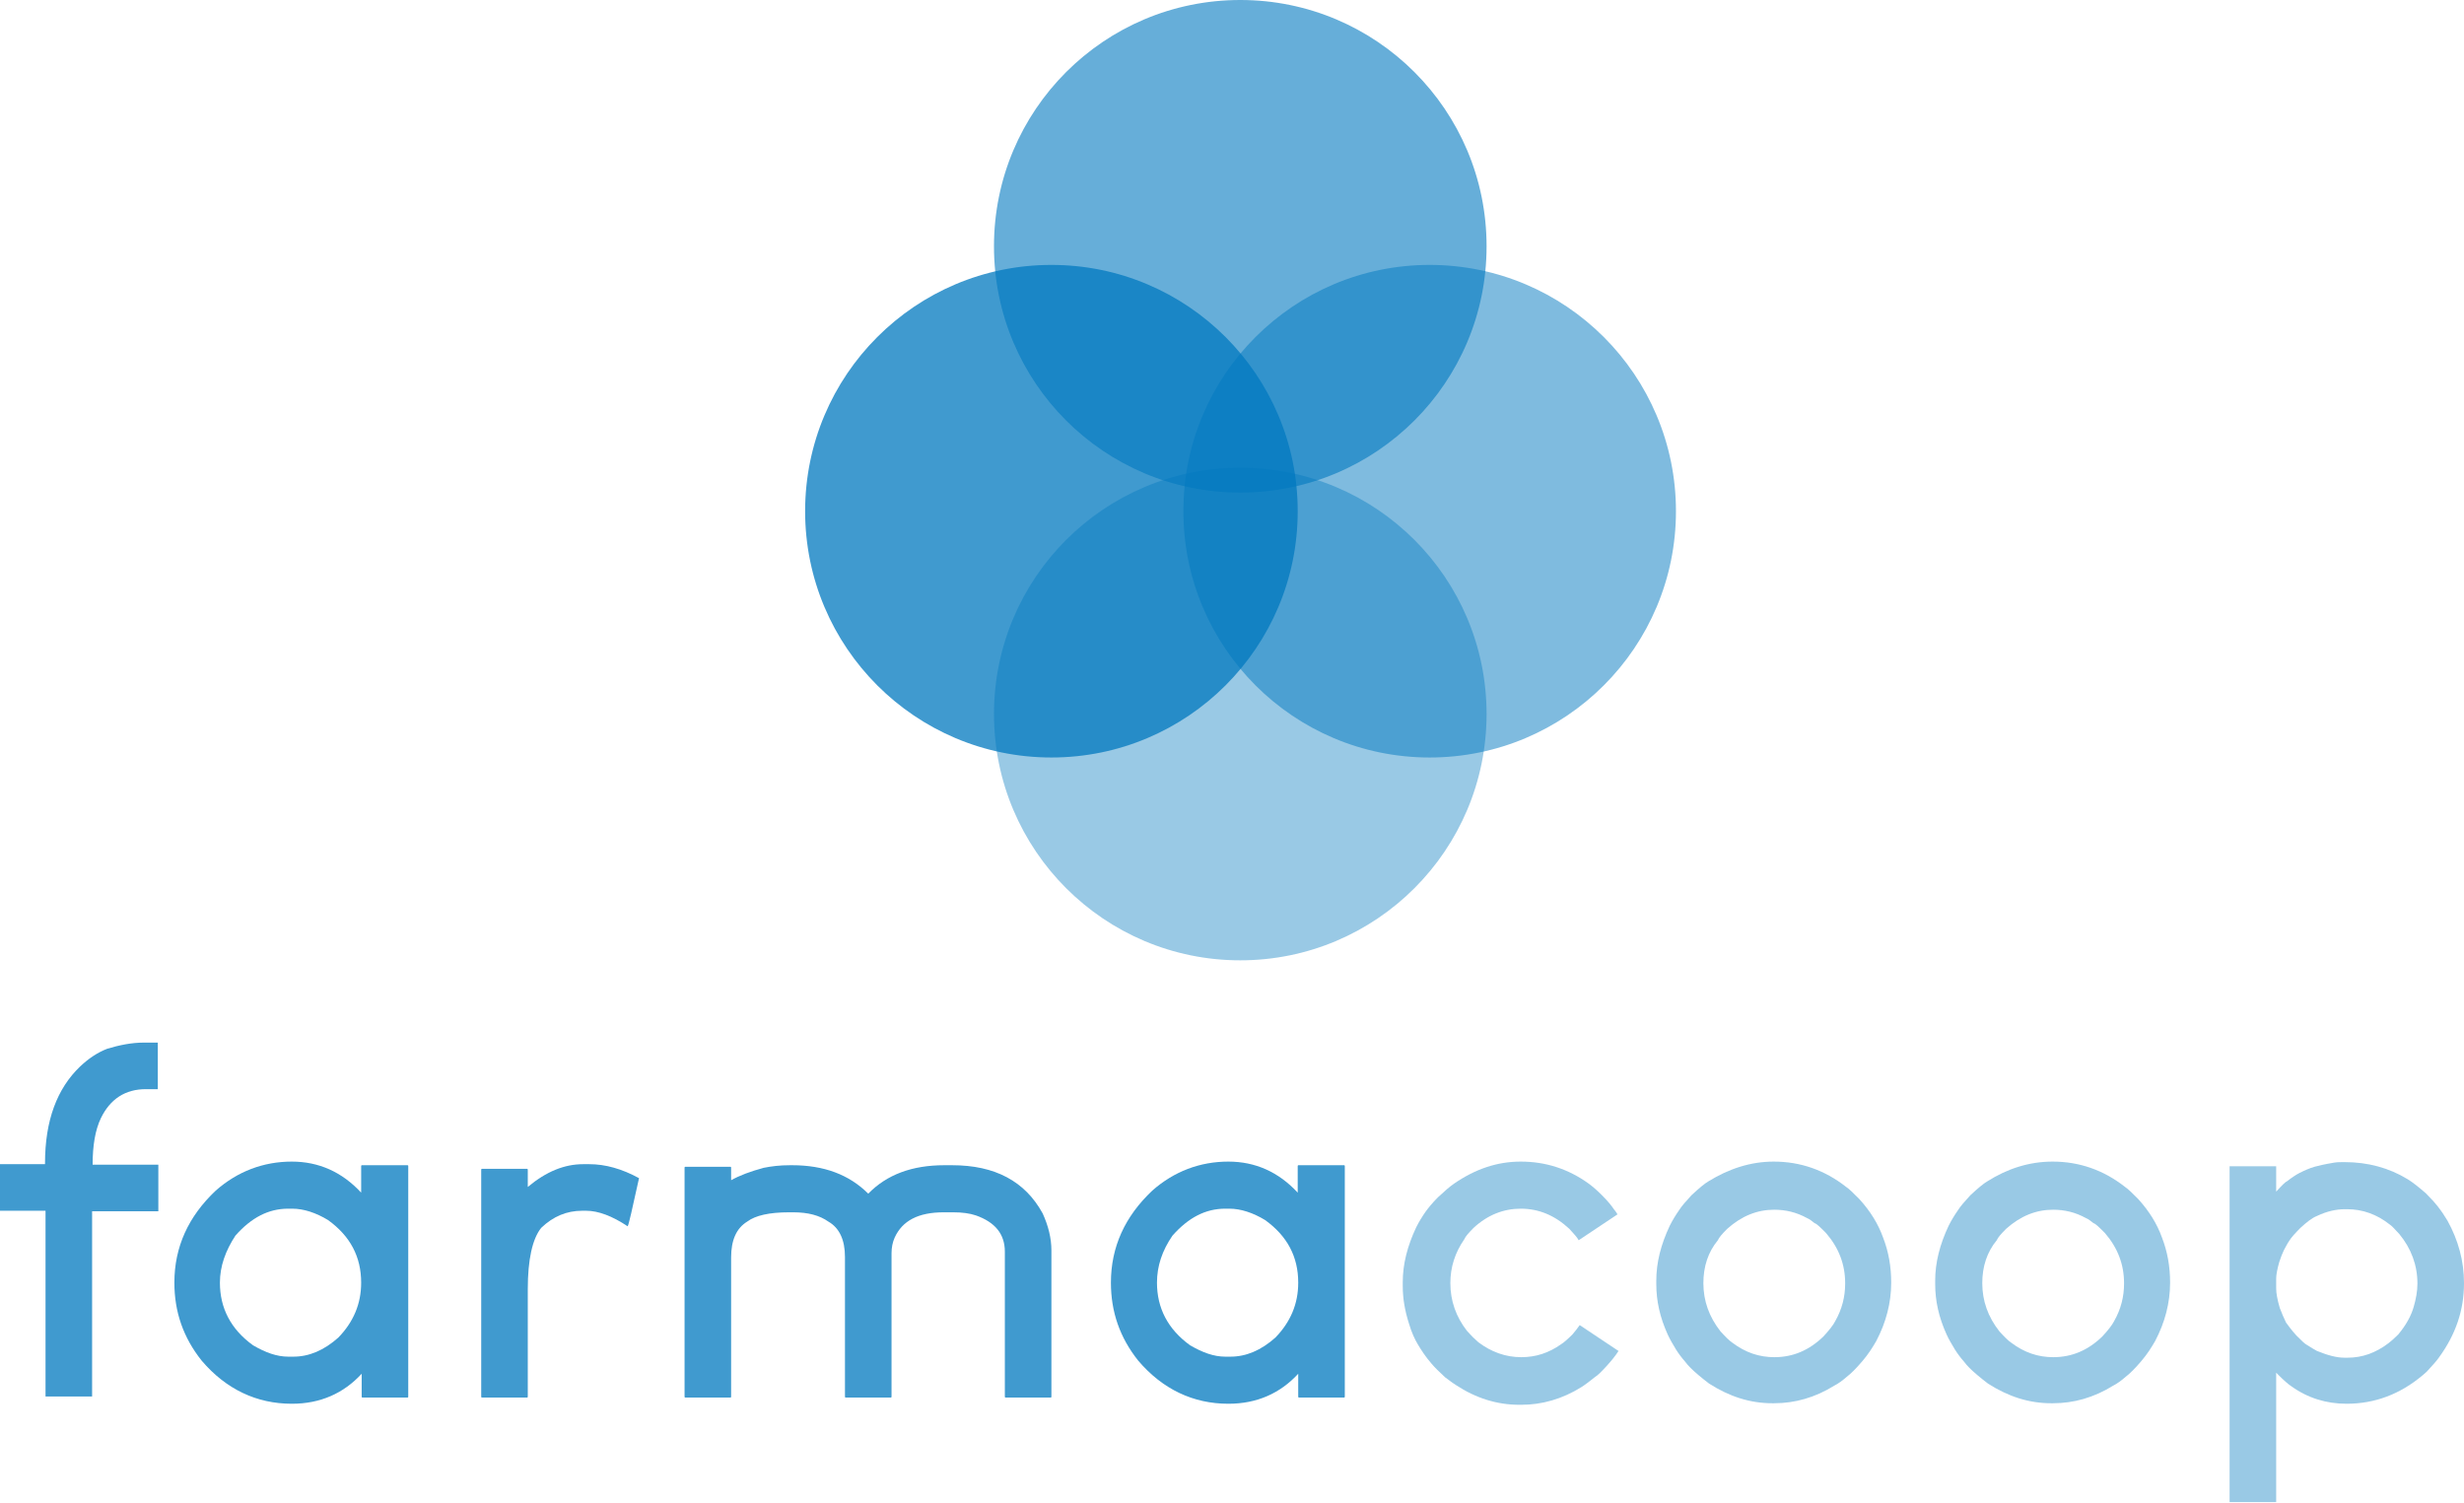
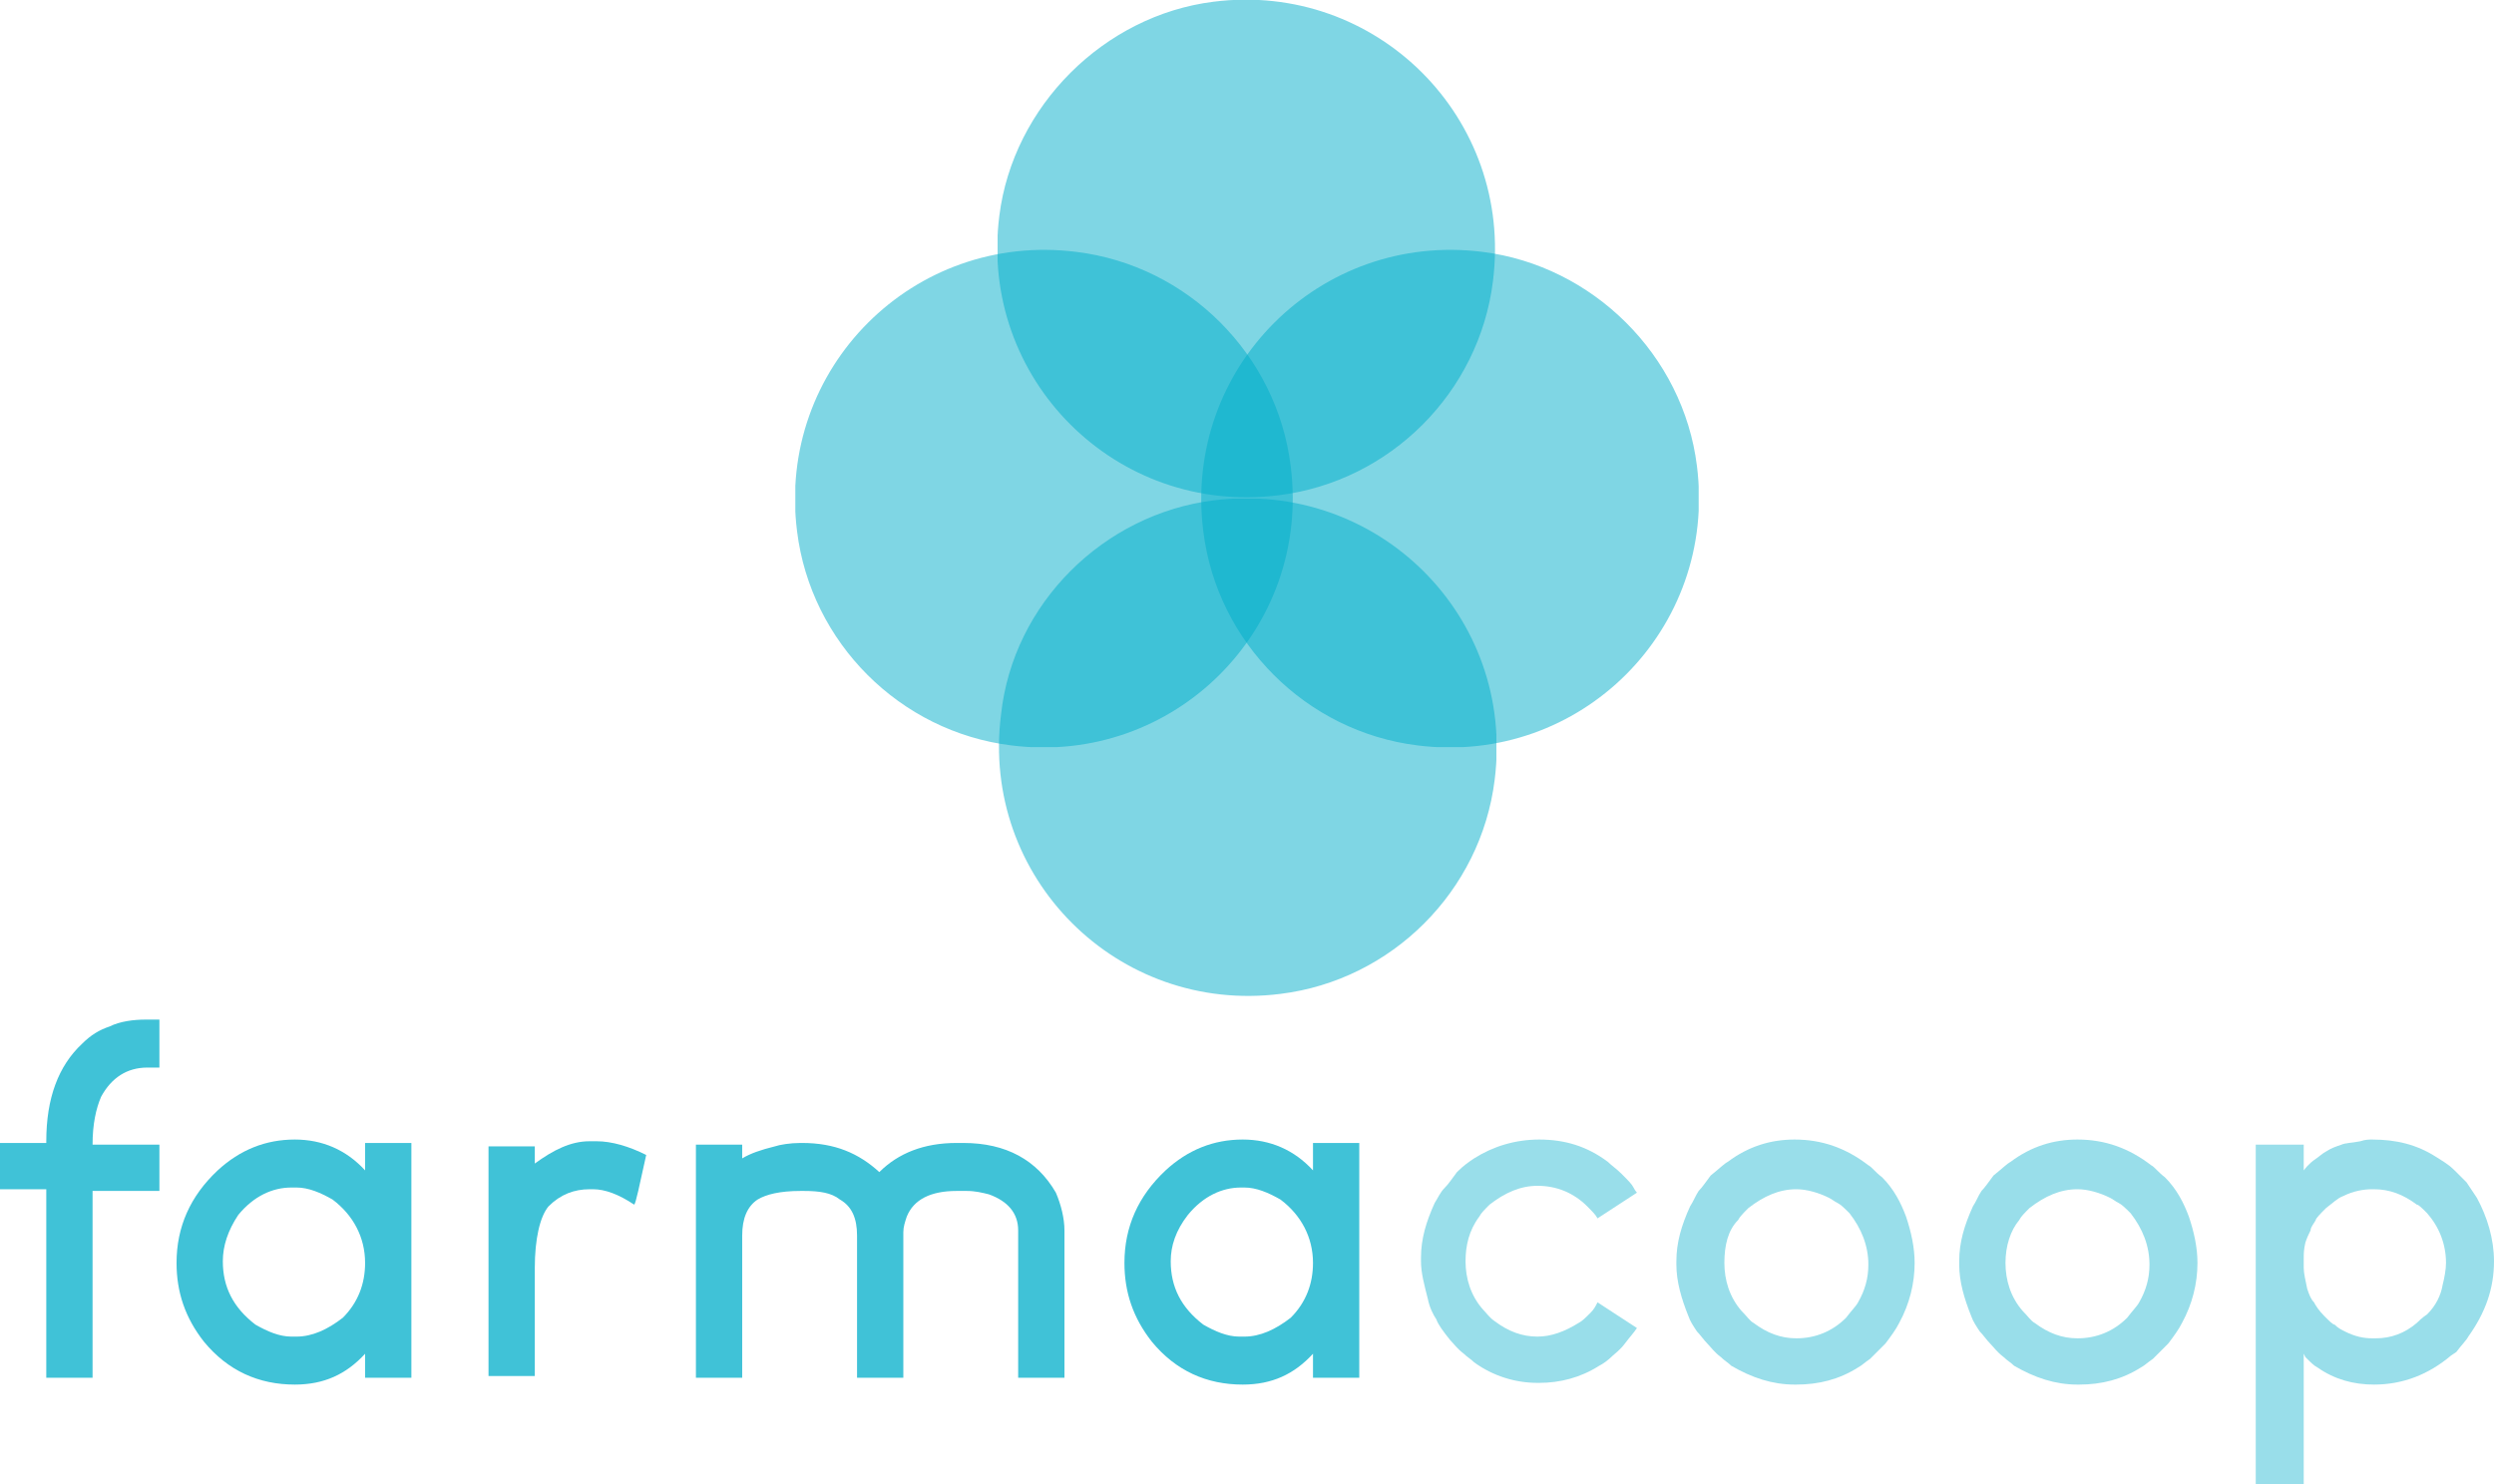
- <svg xmlns="http://www.w3.org/2000/svg" version="1.1" id="Capa_1" x="0px" y="0px" viewBox="0 0 476.2 290.4" style="enable-background:new 0 0 476.2 290.4;" xml:space="preserve">
+ <svg xmlns="http://www.w3.org/2000/svg" xmlns:xlink="http://www.w3.org/1999/xlink" version="1.1" id="Layer_1" x="0px" y="0px" viewBox="0 0 145.5 86.6" style="enable-background:new 0 0 145.5 86.6;" xml:space="preserve">
  <style type="text/css">
- 	.st0{opacity:0.75;fill:#0078BF;}
- 	.st1{opacity:0.4;fill:#0078BF;}
- 	.st2{opacity:0.5;fill:#0078BF;}
- 	.st3{opacity:0.6;fill:#0078BF;}
+ 	.st0{opacity:0.75;}
+ 	.st1{clip-path:url(#SVGID_2_);fill:#00ADCA;}
+ 	.st2{clip-path:url(#SVGID_4_);fill:#00ADCA;}
+ 	.st3{clip-path:url(#SVGID_6_);fill:#00ADCA;}
+ 	.st4{clip-path:url(#SVGID_8_);fill:#00ADCA;}
+ 	.st5{clip-path:url(#SVGID_10_);fill:#00ADCA;}
+ 	.st6{opacity:0.4;}
+ 	.st7{clip-path:url(#SVGID_12_);fill:#00ADCA;}
+ 	.st8{clip-path:url(#SVGID_14_);fill:#00ADCA;}
+ 	.st9{clip-path:url(#SVGID_16_);fill:#00ADCA;}
+ 	.st10{clip-path:url(#SVGID_18_);fill:#00ADCA;}
+ 	.st11{opacity:0.5;}
+ 	.st12{clip-path:url(#SVGID_20_);fill:#00ADCA;}
+ 	.st13{clip-path:url(#SVGID_22_);fill:#00ADCA;}
+ 	.st14{clip-path:url(#SVGID_24_);fill:#00ADCA;}
+ 	.st15{clip-path:url(#SVGID_26_);fill:#00ADCA;}
</style>
-   <g>
+   <g class="st0">
    <g>
-       <path class="st0" d="M27.8,201.5h2.7l0,0v9l0,0h-2.3c-4,0-6.9,1.9-8.7,5.6c-1.1,2.3-1.6,5.3-1.6,9h12.7l0,0v9l0,0H17.8v35.8l0,0    h-9v-35.9H0l0,0v-9l0,0h8.7v-0.2c0-8.2,2.3-14.4,6.8-18.7c1.7-1.6,3.4-2.7,5.2-3.4C23,202,25.4,201.5,27.8,201.5z" />
-       <path class="st0" d="M56.4,224.5c5.2,0,9.7,2,13.4,6v-5.2l0.1-0.1h8.9l0.1,0.1v44.7l-0.1,0.1H70l-0.1-0.1v-4.5    c-3.5,3.8-8,5.8-13.5,5.8h0c-6.8,0-12.7-2.8-17.4-8.3c-3.6-4.5-5.3-9.5-5.3-15.1v0c0-6.9,2.7-12.8,8-17.8    C45.9,226.4,50.9,224.5,56.4,224.5z M42.5,247.9c0,4.9,2.1,9,6.4,12.1c2.4,1.4,4.6,2.2,6.8,2.2h1c3,0,5.9-1.2,8.7-3.7    c2.9-3,4.4-6.5,4.4-10.6v0c0-5-2.1-9-6.4-12.1c-2.3-1.4-4.7-2.2-6.9-2.2h-0.8c-3.8,0-7.1,1.7-10.2,5.2    C43.6,241.7,42.5,244.7,42.5,247.9z" />
-       <path class="st0" d="M112.7,225h1.2c3.1,0,6.3,0.9,9.6,2.7v0c-1.3,5.9-2,9.1-2.2,9.3c-3-2-5.7-3-8-3h-0.8c-3,0-5.6,1.1-7.9,3.3    c-1.7,2.1-2.6,6.1-2.6,11.9V270l-0.1,0.1h-8.8l-0.1-0.1v-44l0.1-0.1h8.8l0.1,0.1v3.4C105.6,226.4,109.1,225,112.7,225z" />
-       <path class="st0" d="M152.7,225.2h0.4c6.1,0,11,1.8,14.7,5.5c3.6-3.7,8.5-5.5,14.7-5.5h1.5c8.3,0,14.1,3.1,17.5,9.3    c1.1,2.4,1.7,4.8,1.7,7.2V270l-0.1,0.1h-8.8l-0.1-0.1v-28.1c0-3.4-1.9-5.7-5.6-7c-1.2-0.4-2.6-0.6-4.4-0.6h-1.8    c-4.9,0-8,1.6-9.5,4.9c-0.4,0.9-0.6,1.9-0.6,3V270l-0.1,0.1h-8.8l-0.1-0.1v-27.1c0-3.3-1.1-5.6-3.2-6.8c-1.7-1.2-3.9-1.8-6.8-1.8    h-0.8c-3.8,0-6.5,0.6-8.1,1.8c-2.1,1.3-3.1,3.6-3.1,6.9v27l-0.1,0.1h-8.8l-0.1-0.1v-44.4l0.1-0.1h8.8l0.1,0.1v2.5h0    c1.6-0.9,3.7-1.7,6.3-2.4C149.1,225.4,150.7,225.2,152.7,225.2z" />
-       <path class="st0" d="M237.4,224.5c5.2,0,9.7,2,13.4,6v-5.2l0.1-0.1h8.9l0.1,0.1v44.7l-0.1,0.1H251l-0.1-0.1v-4.5    c-3.5,3.8-8,5.8-13.5,5.8h0c-6.8,0-12.7-2.8-17.4-8.3c-3.6-4.5-5.3-9.5-5.3-15.1v0c0-6.9,2.7-12.8,8-17.8    C226.9,226.4,231.9,224.5,237.4,224.5z M223.6,247.9c0,4.9,2.1,9,6.4,12.1c2.4,1.4,4.6,2.2,6.8,2.2h1c3,0,5.9-1.2,8.7-3.7    c2.9-3,4.4-6.5,4.4-10.6v0c0-5-2.1-9-6.4-12.1c-2.3-1.4-4.7-2.2-6.9-2.2h-0.8c-3.8,0-7.1,1.7-10.2,5.2    C224.6,241.7,223.6,244.7,223.6,247.9z" />
-       <path class="st1" d="M293.9,224.5L293.9,224.5c4.8,0,9.2,1.4,13.2,4.3c0.8,0.6,1.6,1.3,2.5,2.2c1.2,1.2,1.9,2.1,2.3,2.7    c0.5,0.6,0.7,1,0.7,1l-7.5,5h0c-0.3-0.6-1-1.3-1.8-2.2c-2.8-2.6-5.9-3.9-9.4-3.9c-3.3,0-6.4,1.2-9.1,3.7c-1,1-1.6,1.7-1.8,2.2    c-1.8,2.6-2.7,5.4-2.7,8.5c0,3.4,1.1,6.5,3.2,9.2c0.7,0.8,1.4,1.5,2.2,2.2c2.5,1.9,5.3,2.9,8.3,2.9c2.8,0,5.3-0.8,7.7-2.5    c0.5-0.3,1.3-1,2.2-1.9c0.5-0.6,1-1.2,1.4-1.8h0l7.5,5c-0.5,0.8-1.3,1.8-2.2,2.8c-1.1,1.2-1.8,1.9-2.3,2.2c-1,0.8-1.9,1.5-2.7,2    c-3.7,2.3-7.6,3.4-11.6,3.4h-0.4c-4.3,0-8.4-1.3-12.2-3.8c-0.8-0.5-1.4-1-2.1-1.5c-1.2-1.1-2-1.9-2.6-2.6    c-1.3-1.5-2.1-2.8-2.7-3.8c-0.6-1-1.2-2.3-1.7-4c-0.8-2.5-1.2-4.9-1.2-7.2v-0.8c0-3.5,0.9-7,2.6-10.6c0.5-1,1.1-2,1.8-3    c0.5-0.7,1.3-1.7,2.4-2.8c1.3-1.2,2.3-2.1,3.2-2.7C285.2,225.9,289.4,224.5,293.9,224.5z" />
-       <path class="st1" d="M342.8,224.5c5.1,0,9.8,1.6,14,4.9c0.6,0.4,1.4,1.2,2.5,2.3c2.2,2.4,3.7,4.9,4.6,7.4c1.1,2.8,1.6,5.7,1.6,8.8    c0,3.9-1,7.7-2.9,11.3c-0.7,1.2-1.5,2.5-2.7,3.9c-1.2,1.4-2.2,2.4-3,3c-0.8,0.7-1.6,1.3-2.4,1.7c-3.7,2.3-7.6,3.4-11.6,3.4h-0.4    c-4.3,0-8.3-1.3-12.2-3.8c-0.8-0.6-1.4-1.1-2-1.6c-1.2-1-2.1-1.9-2.6-2.6c-0.7-0.8-1.3-1.6-1.8-2.4c-0.6-1-1.2-2-1.6-2.9    c-1.5-3.3-2.2-6.5-2.2-9.7v-0.7c0-3.5,0.9-7,2.6-10.6c0.5-1,1.1-2,1.8-3c0.5-0.8,1.3-1.7,2.4-2.9c1.5-1.4,2.6-2.3,3.3-2.7    C334.1,225.9,338.3,224.5,342.8,224.5z M329.2,248c0,3.4,1.1,6.5,3.3,9.3c1,1.1,1.7,1.8,2.3,2.2c2.5,1.9,5.2,2.8,8.1,2.8    c3.6,0,6.7-1.3,9.5-4c1.1-1.2,1.9-2.2,2.3-3c1.3-2.3,1.9-4.7,1.9-7.2v-0.1c0-3.6-1.2-6.8-3.7-9.7c-1.1-1.1-1.8-1.8-2.2-1.9    c-0.5-0.4-1-0.8-1.5-1c-2-1.1-4.1-1.6-6.3-1.6c-3.3,0-6.3,1.2-9.1,3.7c-1,1-1.6,1.7-1.8,2.2C330.1,242,329.2,244.8,329.2,248z" />
-       <path class="st1" d="M396.7,224.5c5.1,0,9.8,1.6,14,4.9c0.6,0.4,1.4,1.2,2.5,2.3c2.2,2.4,3.7,4.9,4.6,7.4c1.1,2.8,1.6,5.7,1.6,8.8    c0,3.9-1,7.7-2.9,11.3c-0.7,1.2-1.5,2.5-2.7,3.9c-1.2,1.4-2.2,2.4-3,3c-0.8,0.7-1.6,1.3-2.4,1.7c-3.7,2.3-7.6,3.4-11.6,3.4h-0.4    c-4.3,0-8.3-1.3-12.2-3.8c-0.8-0.6-1.4-1.1-2-1.6c-1.2-1-2.1-1.9-2.6-2.6c-0.7-0.8-1.3-1.6-1.8-2.4c-0.6-1-1.2-2-1.6-2.9    c-1.5-3.3-2.2-6.5-2.2-9.7v-0.7c0-3.5,0.9-7,2.6-10.6c0.5-1,1.1-2,1.8-3c0.5-0.8,1.3-1.7,2.4-2.9c1.5-1.4,2.6-2.3,3.3-2.7    C387.9,225.9,392.1,224.5,396.7,224.5z M383.1,248c0,3.4,1.1,6.5,3.3,9.3c1,1.1,1.7,1.8,2.3,2.2c2.5,1.9,5.2,2.8,8.1,2.8    c3.6,0,6.7-1.3,9.5-4c1.1-1.2,1.9-2.2,2.3-3c1.3-2.3,1.9-4.7,1.9-7.2v-0.1c0-3.6-1.2-6.8-3.7-9.7c-1.1-1.1-1.8-1.8-2.2-1.9    c-0.5-0.4-1-0.8-1.5-1c-2-1.1-4.1-1.6-6.3-1.6c-3.3,0-6.3,1.2-9.1,3.7c-1,1-1.6,1.7-1.8,2.2C384,242,383.1,244.8,383.1,248z" />
-       <path class="st1" d="M453.1,224.6c4.5,0,8.6,1.1,12.2,3.3c1,0.6,2.1,1.5,3.5,2.7c1.2,1.2,1.9,2,2.2,2.4c0.8,1,1.4,1.9,2,2.9    c2.1,3.8,3.2,7.8,3.2,12.1c0,5.2-1.6,9.9-4.8,14.3c-0.4,0.6-1.2,1.5-2.4,2.8l-0.8,0.7c-4.4,3.7-9.3,5.5-14.7,5.5    c-3.9,0-7.5-1.1-10.7-3.4c-0.6-0.4-1.4-1.1-2.4-2.1l-0.5-0.5v25h-9l0,0v-64.9l0,0h9v4.9c1.1-1.2,1.8-1.9,2.1-2    c0.9-0.7,1.8-1.3,2.4-1.6c1-0.5,1.9-0.9,2.9-1.2c0.7-0.2,2-0.5,3.8-0.8C451.7,224.6,452.3,224.6,453.1,224.6z M439.9,247.1v1.9    c0,0.9,0.2,2.1,0.7,3.8c0.4,1,0.8,2,1.2,2.8c0.5,0.7,1.1,1.5,2,2.5c1,1,1.6,1.6,2,1.8c0.8,0.5,1.4,0.9,2,1.2    c2,0.8,3.7,1.3,5.3,1.3h0.6c2.8,0,5.4-0.9,7.9-2.8c0.4-0.3,1.1-0.9,1.9-1.7c1.5-1.8,2.5-3.6,3-5.4c0.4-1.4,0.7-2.9,0.7-4.4    c0-3.6-1.2-6.8-3.5-9.6c-1-1.1-1.6-1.7-1.8-1.8c-2.5-2-5.3-3-8.3-3h-0.4c-1.7,0-3.5,0.4-5.4,1.3c-1,0.4-2,1.2-3.2,2.3    c-1.1,1.1-1.8,1.9-2.1,2.4c-0.5,0.7-0.8,1.4-1.1,1.9c-0.3,0.6-0.6,1.4-0.9,2.3C440.1,245.3,439.9,246.4,439.9,247.1z" />
+       <defs>
+         <rect id="SVGID_1_" y="59.5" width="9.3" height="21" />
+       </defs>
+       <clipPath id="SVGID_2_">
+         <use xlink:href="#SVGID_1_" style="overflow:visible;" />
+       </clipPath>
+       <path class="st1" d="M8.5,59.5h0.8l0,0v2.8l0,0H8.6c-1.2,0-2.1,0.6-2.7,1.7c-0.3,0.7-0.5,1.6-0.5,2.8h3.9l0,0v2.7l0,0H5.4v10.9    l0,0H2.7v-11H0l0,0v-2.7l0,0h2.7v-0.1c0-2.5,0.7-4.4,2.1-5.7c0.5-0.5,1-0.8,1.6-1C7,59.6,7.8,59.5,8.5,59.5" />
    </g>
-     <circle class="st0" cx="203.2" cy="98.8" r="47.6" />
-     <circle class="st2" cx="276.3" cy="98.8" r="47.6" />
-     <path class="st3" d="M287.3,47.6c0,26.3-21.3,47.6-47.6,47.6c-26.3,0-47.6-21.3-47.6-47.6c0-26.3,21.3-47.6,47.6-47.6   C266,0,287.3,21.3,287.3,47.6z" />
-     <circle class="st1" cx="239.7" cy="138" r="47.6" />
+   </g>
+   <g class="st0">
+     <g>
+       <defs>
+         <rect id="SVGID_3_" x="10.2" y="66.5" width="13.9" height="14.3" />
+       </defs>
+       <clipPath id="SVGID_4_">
+         <use xlink:href="#SVGID_3_" style="overflow:visible;" />
+       </clipPath>
+       <path class="st2" d="M17.2,66.5c1.6,0,3,0.6,4.1,1.8v-1.6l0,0h2.7l0,0v13.7l0,0h-2.7l0,0V79c-1.1,1.2-2.4,1.8-4.1,1.8h0    c-2.1,0-3.9-0.8-5.3-2.5c-1.1-1.4-1.6-2.9-1.6-4.6v0c0-2.1,0.8-3.9,2.4-5.4C14,67.1,15.5,66.5,17.2,66.5 M13,73.6    c0,1.5,0.6,2.7,1.9,3.7c0.7,0.4,1.4,0.7,2.1,0.7h0.3c0.9,0,1.8-0.4,2.7-1.1c0.9-0.9,1.3-2,1.3-3.2v0c0-1.5-0.7-2.8-1.9-3.7    c-0.7-0.4-1.4-0.7-2.1-0.7H17c-1.1,0-2.2,0.5-3.1,1.6C13.3,71.8,13,72.7,13,73.6" />
+     </g>
+   </g>
+   <g class="st0">
+     <g>
+       <defs>
+         <rect id="SVGID_5_" x="28.5" y="66.6" width="9.3" height="13.8" />
+       </defs>
+       <clipPath id="SVGID_6_">
+         <use xlink:href="#SVGID_5_" style="overflow:visible;" />
+       </clipPath>
+       <path class="st3" d="M34.4,66.6h0.4c0.9,0,1.9,0.3,2.9,0.8v0c-0.4,1.8-0.6,2.8-0.7,2.9c-0.9-0.6-1.7-0.9-2.4-0.9h-0.2    c-0.9,0-1.7,0.3-2.4,1c-0.5,0.6-0.8,1.9-0.8,3.6v6.3l0,0h-2.7l0,0V66.9l0,0h2.7l0,0v1C32.3,67.1,33.3,66.6,34.4,66.6" />
+     </g>
+   </g>
+   <g class="st0">
+     <g>
+       <defs>
+         <rect id="SVGID_7_" x="40.4" y="66.7" width="21.7" height="13.7" />
+       </defs>
+       <clipPath id="SVGID_8_">
+         <use xlink:href="#SVGID_7_" style="overflow:visible;" />
+       </clipPath>
+       <path class="st4" d="M46.7,66.7h0.1c1.9,0,3.3,0.6,4.5,1.7c1.1-1.1,2.6-1.7,4.5-1.7h0.4c2.5,0,4.3,1,5.4,2.9    c0.3,0.7,0.5,1.5,0.5,2.2v8.6l0,0h-2.7l0,0v-8.6c0-1-0.6-1.7-1.7-2.1c-0.4-0.1-0.8-0.2-1.3-0.2h-0.6c-1.5,0-2.5,0.5-2.9,1.5    c-0.1,0.3-0.2,0.6-0.2,0.9v8.5l0,0h-2.7l0,0v-8.3c0-1-0.3-1.7-1-2.1c-0.5-0.4-1.2-0.5-2.1-0.5h-0.2c-1.2,0-2,0.2-2.5,0.5    c-0.6,0.4-0.9,1.1-0.9,2.1v8.3l0,0h-2.7l0,0V66.8l0,0h2.7l0,0v0.8h0c0.5-0.3,1.1-0.5,1.9-0.7C45.5,66.8,46.1,66.7,46.7,66.7" />
+     </g>
+   </g>
+   <g class="st0">
+     <g>
+       <defs>
+         <rect id="SVGID_9_" x="65.5" y="66.5" width="13.9" height="14.3" />
+       </defs>
+       <clipPath id="SVGID_10_">
+         <use xlink:href="#SVGID_9_" style="overflow:visible;" />
+       </clipPath>
+       <path class="st5" d="M72.5,66.5c1.6,0,3,0.6,4.1,1.8v-1.6l0,0h2.7l0,0v13.7l0,0h-2.7l0,0V79c-1.1,1.2-2.4,1.8-4.1,1.8h0    c-2.1,0-3.9-0.8-5.3-2.5c-1.1-1.4-1.6-2.9-1.6-4.6v0c0-2.1,0.8-3.9,2.4-5.4C69.3,67.1,70.8,66.5,72.5,66.5 M68.3,73.6    c0,1.5,0.6,2.7,1.9,3.7c0.7,0.4,1.4,0.7,2.1,0.7h0.3c0.9,0,1.8-0.4,2.7-1.1c0.9-0.9,1.3-2,1.3-3.2v0c0-1.5-0.7-2.8-1.9-3.7    c-0.7-0.4-1.4-0.7-2.1-0.7h-0.2c-1.1,0-2.2,0.5-3.1,1.6C68.6,71.8,68.3,72.7,68.3,73.6" />
+     </g>
+   </g>
+   <g class="st6">
+     <g>
+       <defs>
+         <rect id="SVGID_11_" x="82.8" y="66.5" width="12.7" height="14.3" />
+       </defs>
+       <clipPath id="SVGID_12_">
+         <use xlink:href="#SVGID_11_" style="overflow:visible;" />
+       </clipPath>
+       <path class="st7" d="M89.8,66.5L89.8,66.5c1.5,0,2.8,0.4,4,1.3c0.2,0.2,0.5,0.4,0.8,0.7c0.4,0.4,0.6,0.6,0.7,0.8    c0.1,0.2,0.2,0.3,0.2,0.3l-2.3,1.5h0c-0.1-0.2-0.3-0.4-0.6-0.7c-0.8-0.8-1.8-1.2-2.9-1.2c-1,0-1.9,0.4-2.8,1.1    c-0.3,0.3-0.5,0.5-0.6,0.7c-0.6,0.8-0.8,1.7-0.8,2.6c0,1,0.3,2,1,2.8c0.2,0.2,0.4,0.5,0.7,0.7c0.8,0.6,1.6,0.9,2.5,0.9    c0.8,0,1.6-0.3,2.4-0.8c0.2-0.1,0.4-0.3,0.7-0.6c0.2-0.2,0.3-0.4,0.4-0.6h0l2.3,1.5c-0.2,0.3-0.4,0.5-0.7,0.9    c-0.3,0.4-0.6,0.6-0.7,0.7c-0.3,0.3-0.6,0.5-0.8,0.6c-1.1,0.7-2.3,1-3.5,1h-0.1c-1.3,0-2.6-0.4-3.7-1.2c-0.2-0.2-0.4-0.3-0.6-0.5    c-0.4-0.3-0.6-0.6-0.8-0.8c-0.4-0.5-0.7-0.9-0.8-1.2c-0.2-0.3-0.4-0.7-0.5-1.2c-0.2-0.8-0.4-1.5-0.4-2.2v-0.2    c0-1.1,0.3-2.1,0.8-3.2c0.2-0.3,0.3-0.6,0.6-0.9c0.2-0.2,0.4-0.5,0.7-0.9c0.4-0.4,0.7-0.6,1-0.8C87.1,66.9,88.4,66.5,89.8,66.5" />
+     </g>
+   </g>
+   <g class="st6">
+     <g>
+       <defs>
+         <rect id="SVGID_13_" x="97.8" y="66.5" width="13.9" height="14.3" />
+       </defs>
+       <clipPath id="SVGID_14_">
+         <use xlink:href="#SVGID_13_" style="overflow:visible;" />
+       </clipPath>
+       <path class="st8" d="M104.7,66.5c1.6,0,3,0.5,4.3,1.5c0.2,0.1,0.4,0.4,0.8,0.7c0.7,0.7,1.1,1.5,1.4,2.3c0.3,0.9,0.5,1.8,0.5,2.7    c0,1.2-0.3,2.4-0.9,3.5c-0.2,0.4-0.5,0.8-0.8,1.2c-0.4,0.4-0.7,0.7-0.9,0.9c-0.3,0.2-0.5,0.4-0.7,0.5c-1.1,0.7-2.3,1-3.6,1h-0.1    c-1.3,0-2.5-0.4-3.7-1.1c-0.2-0.2-0.4-0.3-0.6-0.5c-0.4-0.3-0.6-0.6-0.8-0.8c-0.2-0.2-0.4-0.5-0.6-0.7c-0.2-0.3-0.4-0.6-0.5-0.9    c-0.4-1-0.7-2-0.7-3v-0.2c0-1.1,0.3-2.1,0.8-3.2c0.2-0.3,0.3-0.6,0.5-0.9c0.2-0.2,0.4-0.5,0.7-0.9c0.5-0.4,0.8-0.7,1-0.8    C102,66.9,103.3,66.5,104.7,66.5 M100.6,73.7c0,1,0.3,2,1,2.8c0.3,0.3,0.5,0.6,0.7,0.7c0.8,0.6,1.6,0.9,2.5,0.9    c1.1,0,2.1-0.4,2.9-1.2c0.3-0.4,0.6-0.7,0.7-0.9c0.4-0.7,0.6-1.4,0.6-2.2v0c0-1.1-0.4-2.1-1.1-3c-0.3-0.3-0.5-0.5-0.7-0.6    c-0.2-0.1-0.3-0.2-0.5-0.3c-0.6-0.3-1.3-0.5-1.9-0.5c-1,0-1.9,0.4-2.8,1.1c-0.3,0.3-0.5,0.5-0.6,0.7    C100.8,71.8,100.6,72.7,100.6,73.7" />
+     </g>
+   </g>
+   <g class="st6">
+     <g>
+       <defs>
+         <rect id="SVGID_15_" x="114.3" y="66.5" width="13.9" height="14.3" />
+       </defs>
+       <clipPath id="SVGID_16_">
+         <use xlink:href="#SVGID_15_" style="overflow:visible;" />
+       </clipPath>
+       <path class="st9" d="M121.2,66.5c1.6,0,3,0.5,4.3,1.5c0.2,0.1,0.4,0.4,0.8,0.7c0.7,0.7,1.1,1.5,1.4,2.3c0.3,0.9,0.5,1.8,0.5,2.7    c0,1.2-0.3,2.4-0.9,3.5c-0.2,0.4-0.5,0.8-0.8,1.2c-0.4,0.4-0.7,0.7-0.9,0.9c-0.3,0.2-0.5,0.4-0.7,0.5c-1.1,0.7-2.3,1-3.6,1h-0.1    c-1.3,0-2.5-0.4-3.7-1.1c-0.2-0.2-0.4-0.3-0.6-0.5c-0.4-0.3-0.6-0.6-0.8-0.8c-0.2-0.2-0.4-0.5-0.6-0.7c-0.2-0.3-0.4-0.6-0.5-0.9    c-0.4-1-0.7-2-0.7-3v-0.2c0-1.1,0.3-2.1,0.8-3.2c0.2-0.3,0.3-0.6,0.5-0.9c0.2-0.2,0.4-0.5,0.7-0.9c0.5-0.4,0.8-0.7,1-0.8    C118.5,66.9,119.8,66.5,121.2,66.5 M117,73.7c0,1,0.3,2,1,2.8c0.3,0.3,0.5,0.6,0.7,0.7c0.8,0.6,1.6,0.9,2.5,0.9    c1.1,0,2.1-0.4,2.9-1.2c0.3-0.4,0.6-0.7,0.7-0.9c0.4-0.7,0.6-1.4,0.6-2.2v0c0-1.1-0.4-2.1-1.1-3c-0.3-0.3-0.5-0.5-0.7-0.6    c-0.2-0.1-0.3-0.2-0.5-0.3c-0.6-0.3-1.3-0.5-1.9-0.5c-1,0-1.9,0.4-2.8,1.1c-0.3,0.3-0.5,0.5-0.6,0.7C117.3,71.8,117,72.7,117,73.7    " />
+     </g>
+   </g>
+   <g class="st6">
+     <g>
+       <defs>
+         <rect id="SVGID_17_" x="131.6" y="66.5" width="13.9" height="20.1" />
+       </defs>
+       <clipPath id="SVGID_18_">
+         <use xlink:href="#SVGID_17_" style="overflow:visible;" />
+       </clipPath>
+       <path class="st10" d="M138.4,66.5c1.4,0,2.6,0.3,3.7,1c0.3,0.2,0.7,0.4,1.1,0.8c0.4,0.4,0.6,0.6,0.7,0.7c0.2,0.3,0.4,0.6,0.6,0.9    c0.6,1.1,1,2.4,1,3.7c0,1.6-0.5,3-1.5,4.4c-0.1,0.2-0.4,0.5-0.7,0.9l-0.3,0.2c-1.3,1.1-2.8,1.7-4.5,1.7c-1.2,0-2.3-0.3-3.3-1    c-0.2-0.1-0.4-0.3-0.7-0.6l-0.1-0.2v7.6h-2.8l0,0V66.8l0,0h2.8v1.5c0.3-0.4,0.6-0.6,0.6-0.6c0.3-0.2,0.5-0.4,0.7-0.5    c0.3-0.2,0.6-0.3,0.9-0.4c0.2-0.1,0.6-0.1,1.1-0.2C138,66.5,138.2,66.5,138.4,66.5 M134.4,73.4V74c0,0.3,0.1,0.7,0.2,1.2    c0.1,0.3,0.2,0.6,0.4,0.8c0.1,0.2,0.3,0.5,0.6,0.8c0.3,0.3,0.5,0.5,0.6,0.5c0.2,0.2,0.4,0.3,0.6,0.4c0.6,0.3,1.1,0.4,1.6,0.4h0.2    c0.9,0,1.7-0.3,2.4-0.9c0.1-0.1,0.3-0.3,0.6-0.5c0.5-0.5,0.8-1.1,0.9-1.7c0.1-0.4,0.2-0.9,0.2-1.3c0-1.1-0.4-2.1-1.1-2.9    c-0.3-0.3-0.5-0.5-0.6-0.5c-0.8-0.6-1.6-0.9-2.5-0.9h-0.1c-0.5,0-1.1,0.1-1.7,0.4c-0.3,0.1-0.6,0.4-1,0.7    c-0.3,0.3-0.6,0.6-0.6,0.7c-0.1,0.2-0.3,0.4-0.3,0.6c-0.1,0.2-0.2,0.4-0.3,0.7C134.4,72.9,134.4,73.2,134.4,73.4" />
+     </g>
+   </g>
+   <g class="st11">
+     <g>
+       <defs>
+         <rect id="SVGID_19_" x="70" y="14.5" width="29.1" height="29.1" />
+       </defs>
+       <clipPath id="SVGID_20_">
+         <use xlink:href="#SVGID_19_" style="overflow:visible;" />
+       </clipPath>
+       <path class="st12" d="M99,27.2c1.2,9.5-6.8,17.5-16.3,16.3c-6.5-0.8-11.7-6-12.5-12.5C69,21.5,77,13.5,86.5,14.7    C92.9,15.5,98.2,20.7,99,27.2" />
+     </g>
+   </g>
+   <g class="st11">
+     <g>
+       <defs>
+         <rect id="SVGID_21_" x="46.4" y="14.5" width="29.1" height="29.1" />
+       </defs>
+       <clipPath id="SVGID_22_">
+         <use xlink:href="#SVGID_21_" style="overflow:visible;" />
+       </clipPath>
+       <path class="st13" d="M75.3,27.2c1.2,9.5-6.8,17.5-16.3,16.3c-6.5-0.8-11.7-6-12.5-12.5c-1.2-9.5,6.8-17.5,16.3-16.3    C69.3,15.5,74.5,20.7,75.3,27.2" />
+     </g>
+   </g>
+   <g class="st11">
+     <g>
+       <defs>
+         <rect id="SVGID_23_" x="58.2" width="29.1" height="29.1" />
+       </defs>
+       <clipPath id="SVGID_24_">
+         <use xlink:href="#SVGID_23_" style="overflow:visible;" />
+       </clipPath>
+       <path class="st14" d="M70.8,0.1c9.5-1.2,17.5,6.8,16.3,16.3c-0.8,6.5-6,11.7-12.5,12.5c-9.5,1.2-17.5-6.8-16.3-16.3    C59.1,6.2,64.4,0.9,70.8,0.1" />
+     </g>
+   </g>
+   <g class="st11">
+     <g>
+       <defs>
+         <rect id="SVGID_25_" x="58.2" y="29.1" width="29.1" height="29.1" />
+       </defs>
+       <clipPath id="SVGID_26_">
+         <use xlink:href="#SVGID_25_" style="overflow:visible;" />
+       </clipPath>
+       <path class="st15" d="M70.8,29.2C80.4,28,88.4,36,87.2,45.5c-0.8,6.5-6,11.7-12.5,12.5c-9.5,1.2-17.5-6.8-16.3-16.3    C59.1,35.2,64.4,30,70.8,29.2" />
+     </g>
  </g>
</svg>
